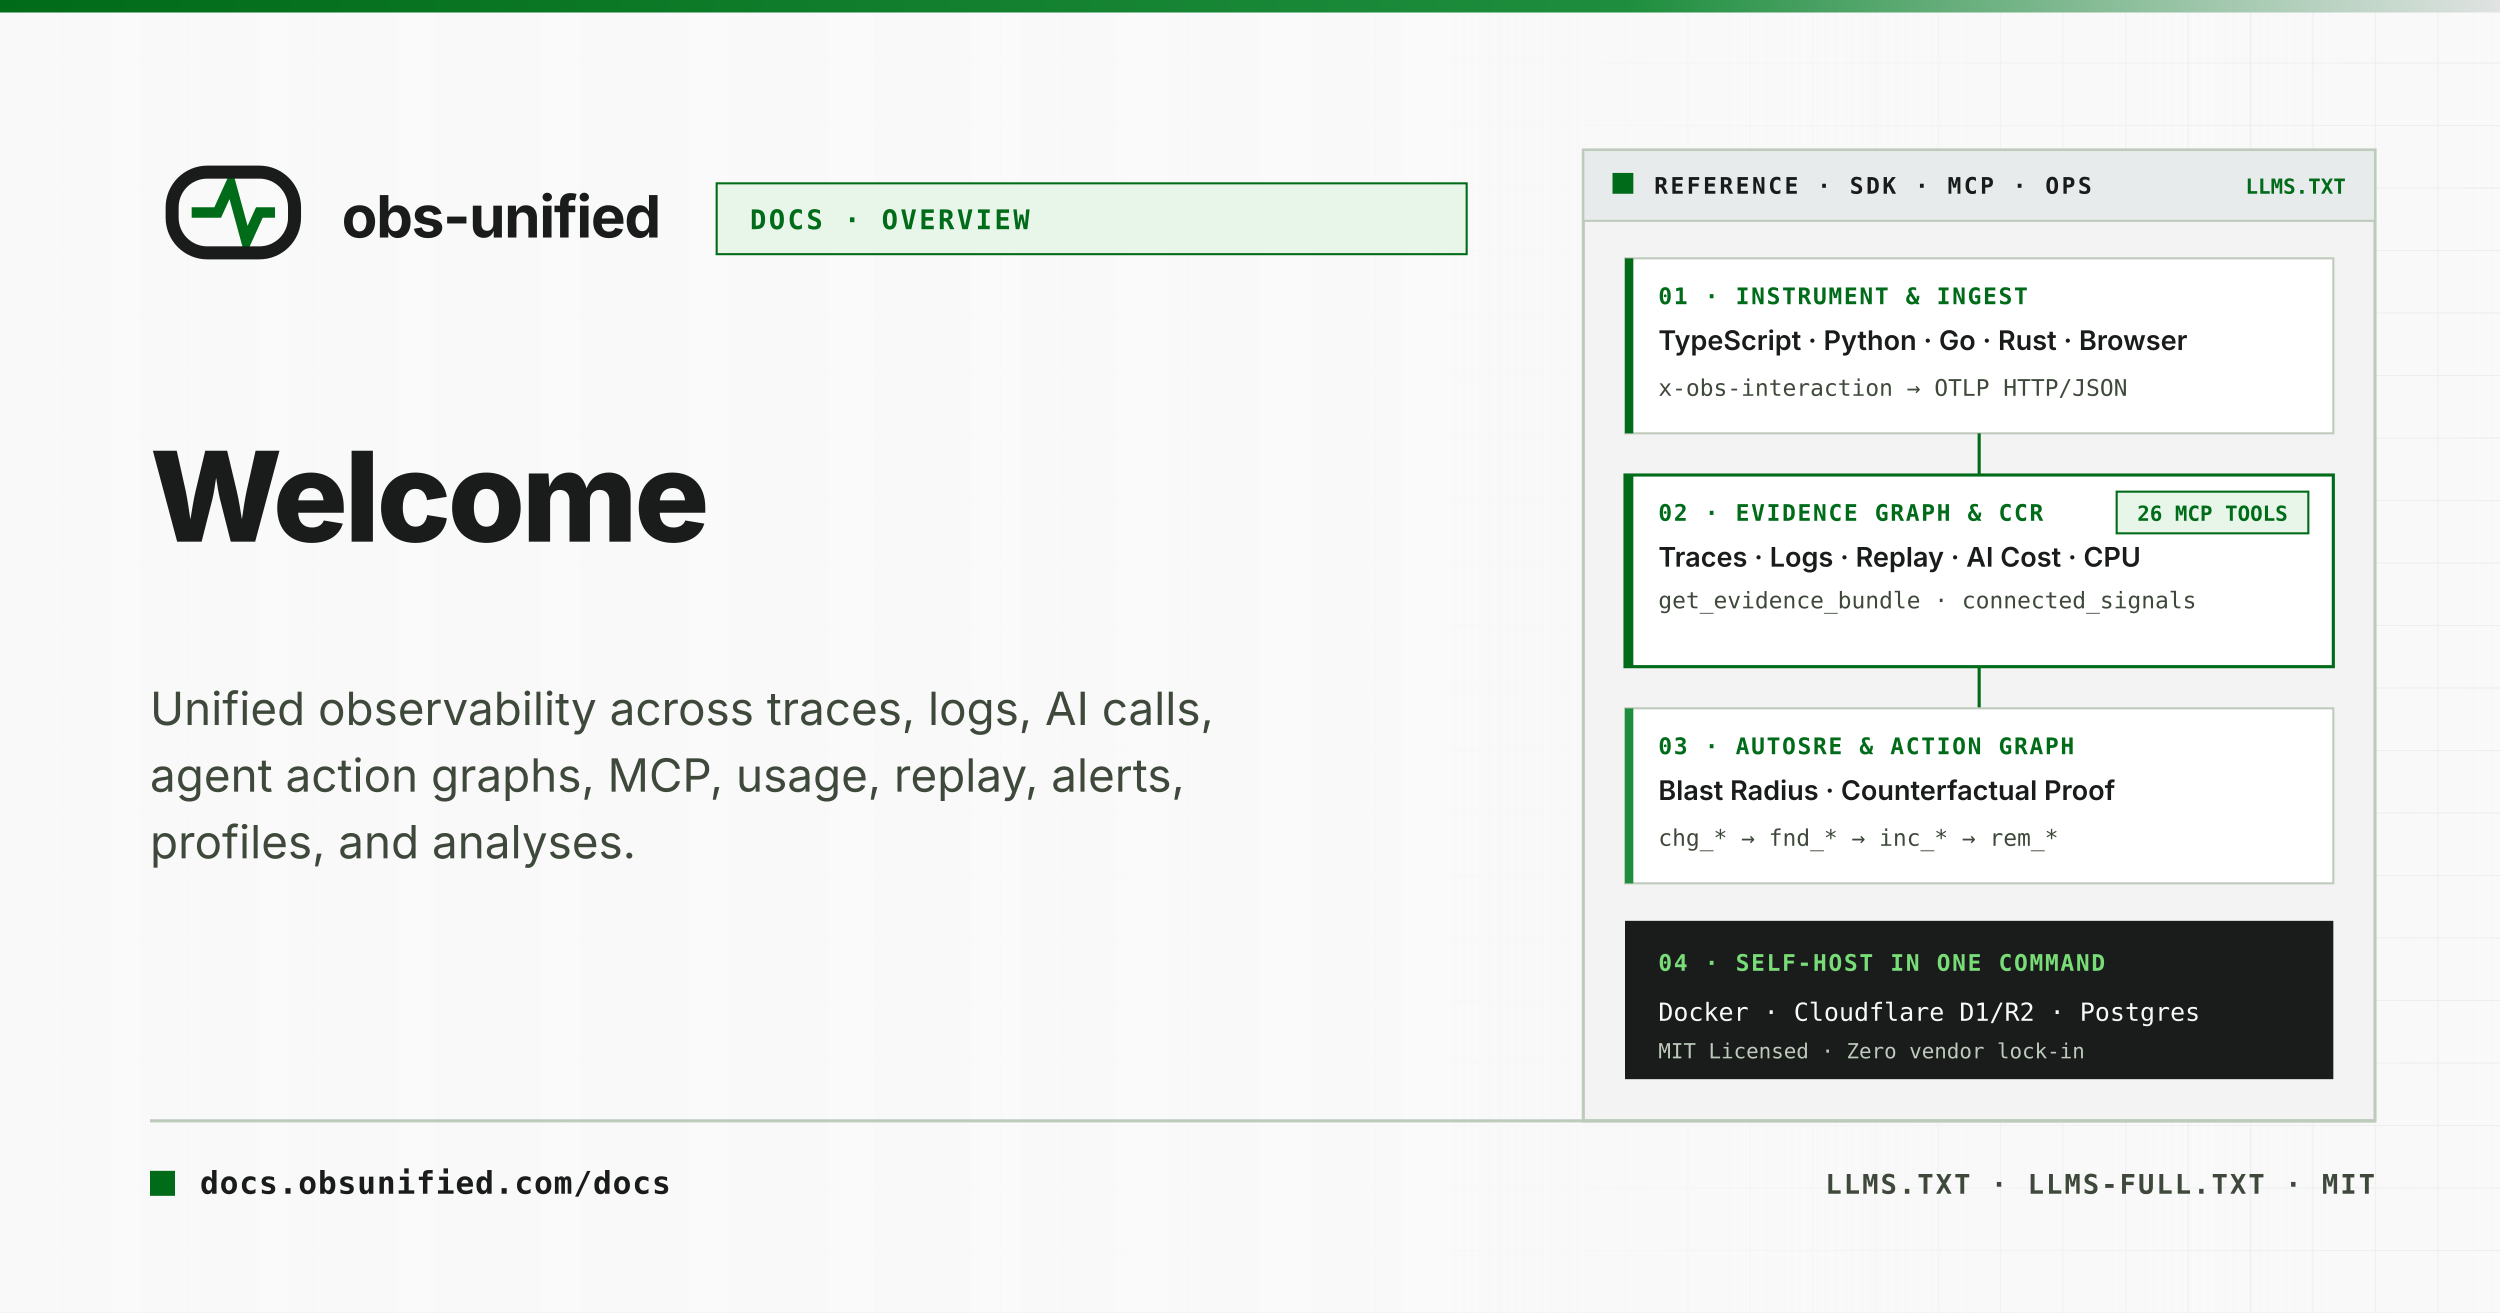
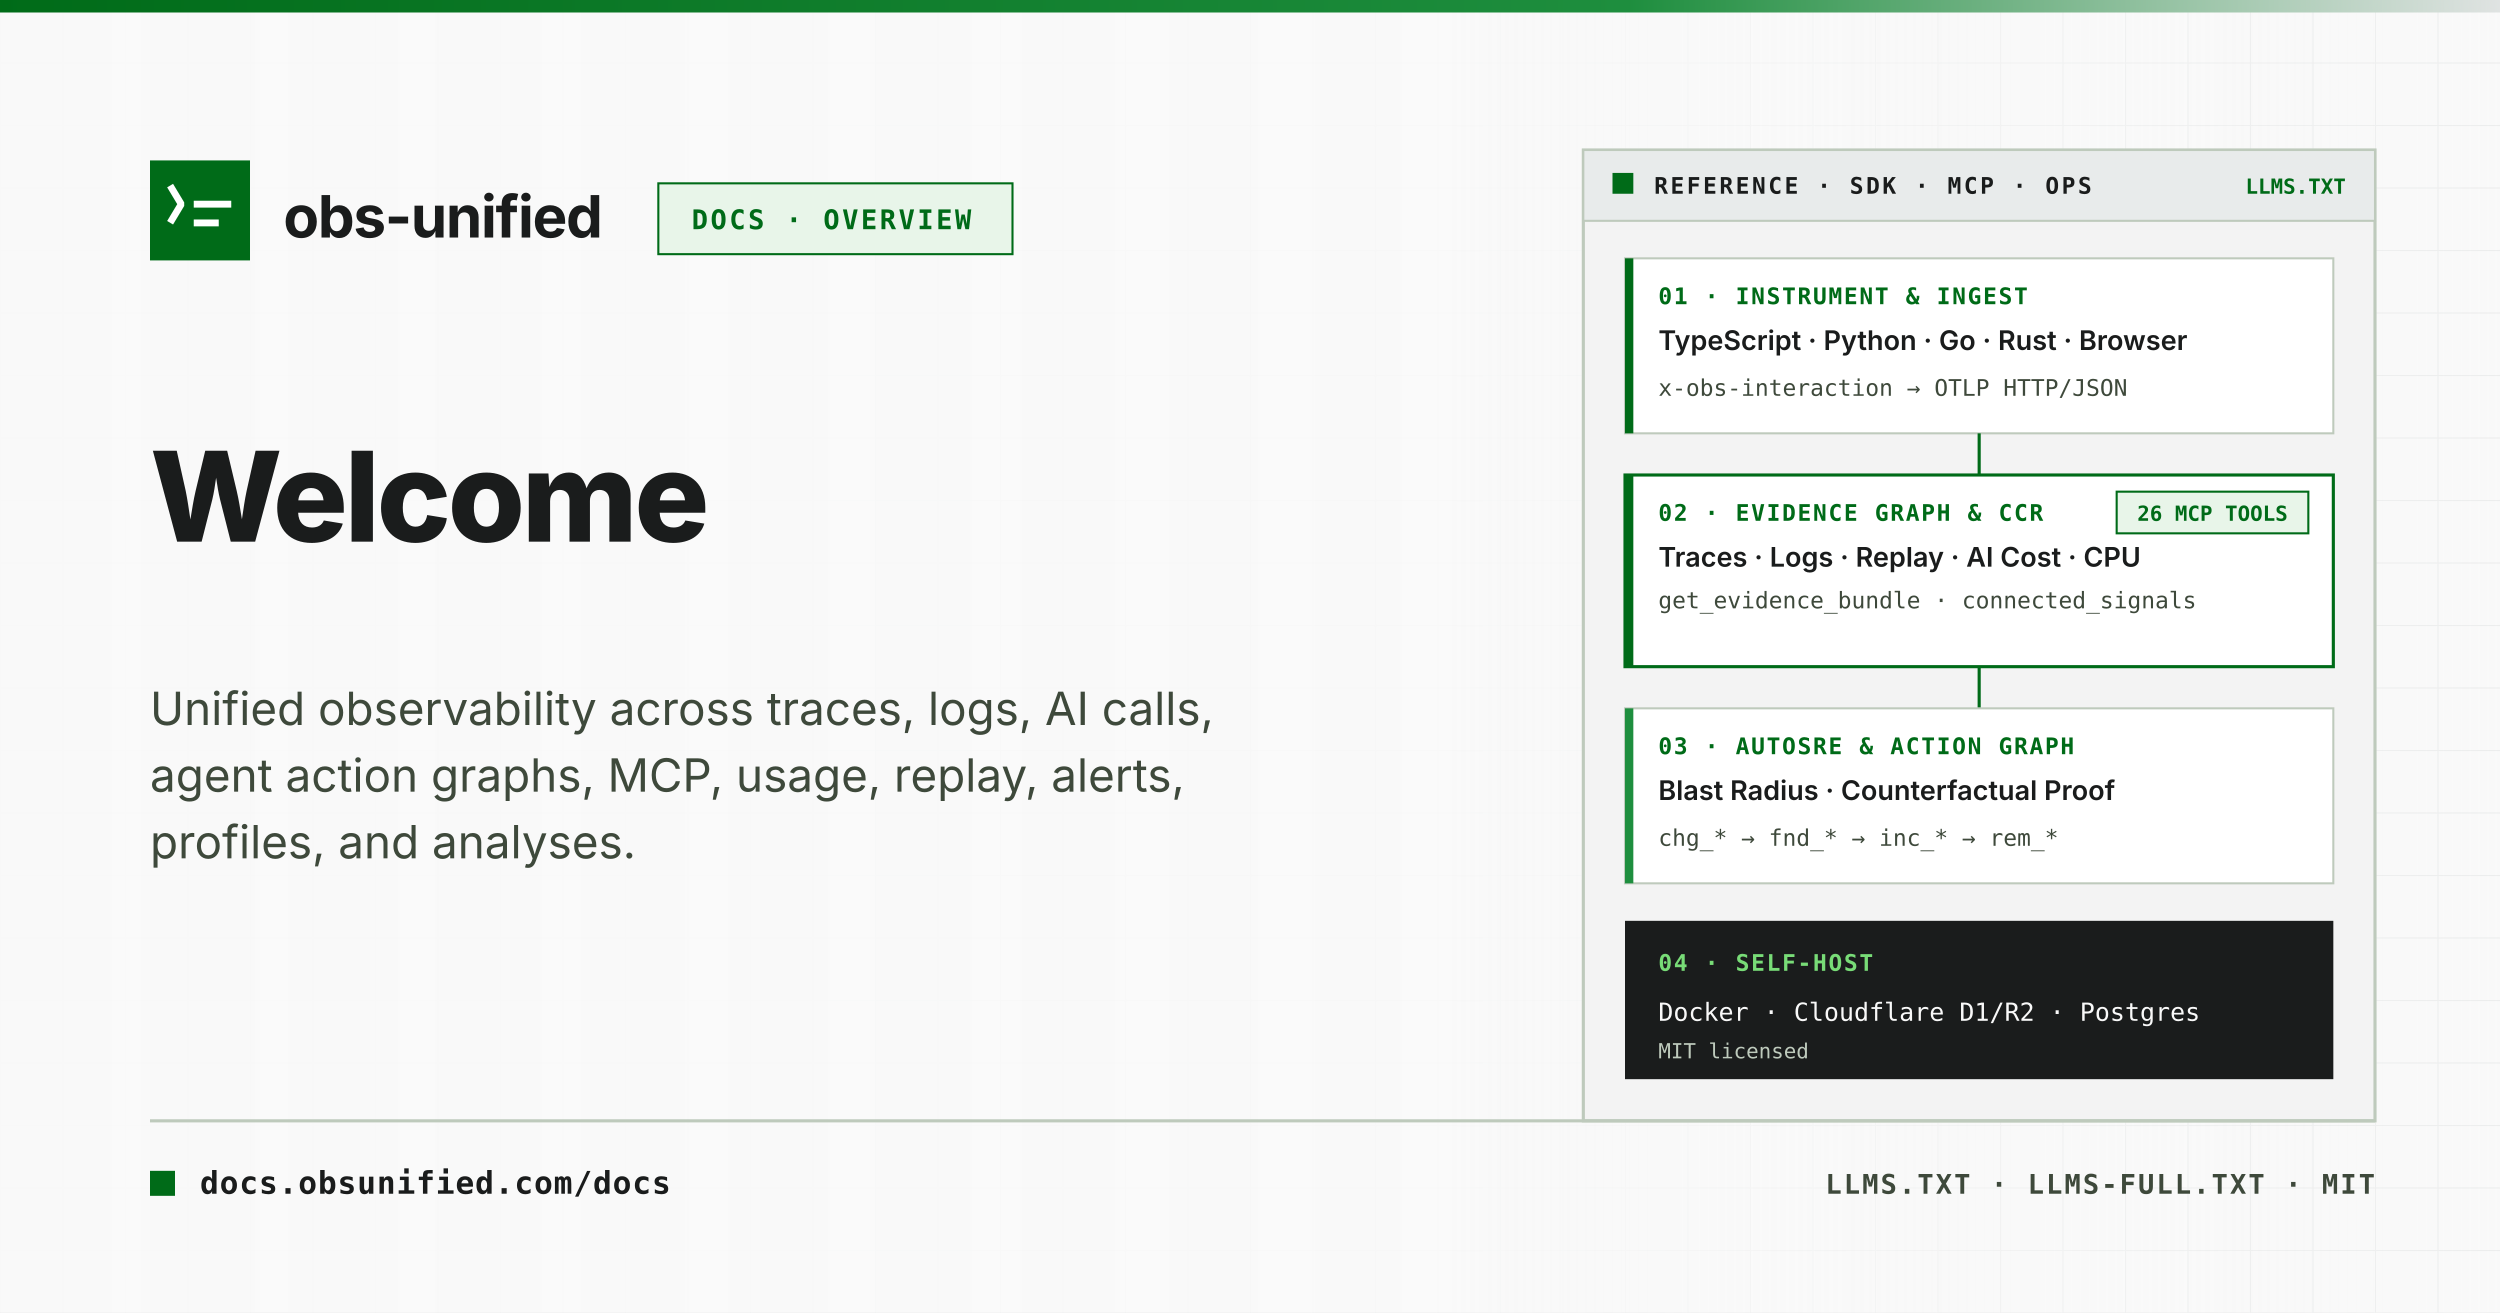
<svg xmlns="http://www.w3.org/2000/svg" viewBox="0 0 1200 630" width="1200" height="630" role="img" aria-label="Welcome — obs-unified documentation">
  <defs>
    <pattern id="grid" width="30" height="30" patternUnits="userSpaceOnUse">
      <path d="M 30 0 L 0 0 0 30" fill="none" stroke="#E2E4E4" stroke-width="1" />
    </pattern>
    <linearGradient id="surfaceFade" x1="0" y1="0" x2="1" y2="0">
      <stop offset="0%" stop-color="#F9F9F9" stop-opacity="0.97" />
      <stop offset="58%" stop-color="#F9F9F9" stop-opacity="0.93" />
      <stop offset="100%" stop-color="#F9F9F9" stop-opacity="0.45" />
    </linearGradient>
    <linearGradient id="accentBar" x1="0" y1="0" x2="1" y2="0">
      <stop offset="0%" stop-color="#006B18" />
      <stop offset="65%" stop-color="#1E8E3E" />
      <stop offset="100%" stop-color="#E2E4E4" />
    </linearGradient>
  </defs>
  <rect width="1200" height="630" fill="#F9F9F9" />
  <rect width="1200" height="630" fill="url(#grid)" />
  <rect width="1200" height="630" fill="url(#surfaceFade)" />
  <rect x="0" y="0" width="1200" height="6" fill="url(#accentBar)" />
  <g transform="translate(760, 72)">
    <rect x="0" y="0" width="380" height="466" fill="#F3F3F3" stroke="#BECABC" stroke-width="1.5" />
    <rect x="0" y="0" width="380" height="34" fill="#E8EBEB" stroke="#BECABC" stroke-width="1" />
    <rect x="14" y="11" width="10" height="10" fill="#006B18" />
    <text x="34" y="21" font-family="'JetBrains Mono', 'SFMono-Regular', Menlo, monospace" font-size="11" font-weight="700" fill="#1A1C1C" letter-spacing="1.2">REFERENCE · SDK · MCP · OPS</text>
    <text x="366" y="21" text-anchor="end" font-family="'JetBrains Mono', 'SFMono-Regular', Menlo, monospace" font-size="10" font-weight="600" fill="#006B18">LLMS.TXT</text>
    <rect x="20" y="52" width="340" height="84" fill="#FFFFFF" stroke="#BECABC" stroke-width="1" />
    <rect x="20" y="52" width="4" height="84" fill="#006B18" />
    <text x="36" y="74" font-family="'JetBrains Mono', 'SFMono-Regular', Menlo, monospace" font-size="11" font-weight="700" fill="#006B18" letter-spacing="0.8">01 · INSTRUMENT &amp; INGEST</text>
    <text x="36" y="96" font-family="'Inter', -apple-system, sans-serif" font-size="13" font-weight="600" fill="#1A1C1C">TypeScript · Python · Go · Rust · Browser</text>
    <text x="36" y="118" font-family="'JetBrains Mono', 'SFMono-Regular', Menlo, monospace" font-size="11" font-weight="500" fill="#3E493B">x-obs-interaction → OTLP HTTP/JSON</text>
    <line x1="190" y1="136" x2="190" y2="156" stroke="#006B18" stroke-width="1.5" />
    <rect x="20" y="156" width="340" height="92" fill="#FFFFFF" stroke="#006B18" stroke-width="1.5" />
    <rect x="20" y="156" width="4" height="92" fill="#006B18" />
    <text x="36" y="178" font-family="'JetBrains Mono', 'SFMono-Regular', Menlo, monospace" font-size="11" font-weight="700" fill="#006B18" letter-spacing="0.8">02 · EVIDENCE GRAPH &amp; CCR</text>
    <text x="36" y="200" font-family="'Inter', -apple-system, sans-serif" font-size="13" font-weight="600" fill="#1A1C1C">Traces · Logs · Replay · AI Cost · CPU</text>
    <text x="36" y="220" font-family="'JetBrains Mono', 'SFMono-Regular', Menlo, monospace" font-size="11" font-weight="500" fill="#3E493B">get_evidence_bundle · connected_signals</text>
    <rect x="256" y="164" width="92" height="20" fill="#E8F5E9" stroke="#006B18" stroke-width="1" />
    <text x="302" y="178" text-anchor="middle" font-family="'JetBrains Mono', 'SFMono-Regular', Menlo, monospace" font-size="10" font-weight="700" fill="#006B18">26 MCP TOOLS</text>
    <line x1="190" y1="248" x2="190" y2="268" stroke="#006B18" stroke-width="1.5" />
    <rect x="20" y="268" width="340" height="84" fill="#FFFFFF" stroke="#BECABC" stroke-width="1" />
    <rect x="20" y="268" width="4" height="84" fill="#1E8E3E" />
    <text x="36" y="290" font-family="'JetBrains Mono', 'SFMono-Regular', Menlo, monospace" font-size="11" font-weight="700" fill="#006B18" letter-spacing="0.8">03 · AUTOSRE &amp; ACTION GRAPH</text>
    <text x="36" y="312" font-family="'Inter', -apple-system, sans-serif" font-size="13" font-weight="600" fill="#1A1C1C">Blast Radius · Counterfactual Proof</text>
    <text x="36" y="334" font-family="'JetBrains Mono', 'SFMono-Regular', Menlo, monospace" font-size="11" font-weight="500" fill="#3E493B">chg_* → fnd_* → inc_* → rem_*</text>
    <rect x="20" y="370" width="340" height="76" fill="#1A1C1C" />
-     <text x="36" y="394" font-family="'JetBrains Mono', 'SFMono-Regular', Menlo, monospace" font-size="11" font-weight="700" fill="#78DC77" letter-spacing="0.8">04 · SELF-HOST IN ONE COMMAND</text>
+     <text x="36" y="394" font-family="'JetBrains Mono', 'SFMono-Regular', Menlo, monospace" font-size="11" font-weight="700" fill="#78DC77" letter-spacing="0.8">04 · SELF-HOST</text>
    <text x="36" y="418" font-family="'JetBrains Mono', 'SFMono-Regular', Menlo, monospace" font-size="12" font-weight="500" fill="#F9F9F9">Docker · Cloudflare D1/R2 · Postgres</text>
-     <text x="36" y="436" font-family="'JetBrains Mono', 'SFMono-Regular', Menlo, monospace" font-size="10" font-weight="500" fill="#BECABC">MIT Licensed · Zero vendor lock-in</text>
+     <text x="36" y="436" font-family="'JetBrains Mono', 'SFMono-Regular', Menlo, monospace" font-size="10" font-weight="500" fill="#BECABC">MIT licensed</text>
  </g>
  <g transform="translate(72, 72)">
-     <g transform="scale(2.5)">
-       <path d="M9 12H13L15.5 6.5L18.5 17.5L21 12H23" stroke="#006B18" stroke-width="2" stroke-linecap="square" stroke-linejoin="miter" fill="none" />
-       <path fill-rule="evenodd" clip-rule="evenodd" d="M11 3C6.582 3 3 6.582 3 11V13C3 17.418 6.582 21 11 21H21C25.418 21 29 17.418 29 13V11C29 6.582 25.418 3 21 3H11ZM11 5.5C7.962 5.5 5.5 7.962 5.5 11V13C5.5 16.038 7.962 18.5 11 18.5H21C24.038 18.5 26.5 16.038 26.5 13V11C26.5 7.962 24.038 5.5 21 5.5H11Z" fill="#1A1C1C" />
+     <g transform="translate(0, 5) scale(1.5)">
+       <rect width="32" height="32" fill="#006B18" />
+       <path d="M7 9 L10 14 L7 19" fill="none" stroke="#FFFFFF" stroke-width="2.2" stroke-linejoin="bevel" stroke-linecap="square" />
+       <rect x="14" y="12.9" width="12" height="2.2" fill="#FFFFFF" />
+       <rect x="14" y="18.9" width="8" height="2.2" fill="#FFFFFF" />
    </g>
-     <text x="92" y="42" font-family="'Inter', -apple-system, BlinkMacSystemFont, 'Segoe UI', sans-serif" font-size="28" font-weight="700" fill="#1A1C1C" letter-spacing="-0.6">obs-unified</text>
-     <rect x="272" y="16" width="360" height="34" fill="#E8F5E9" stroke="#006B18" stroke-width="1" />
-     <text x="288" y="38" font-family="'JetBrains Mono', 'SFMono-Regular', Menlo, monospace" font-size="13" font-weight="700" fill="#006B18" letter-spacing="1.2">DOCS · OVERVIEW</text>
+     <text x="64" y="42" font-family="'Inter', -apple-system, BlinkMacSystemFont, 'Segoe UI', sans-serif" font-size="28" font-weight="700" fill="#1A1C1C" letter-spacing="-0.6">obs-unified</text>
+     <rect x="244" y="16" width="170" height="34" fill="#E8F5E9" stroke="#006B18" stroke-width="1" />
+     <text x="260" y="38" font-family="'JetBrains Mono', 'SFMono-Regular', Menlo, monospace" font-size="13" font-weight="700" fill="#006B18" letter-spacing="1.2">DOCS · OVERVIEW</text>
  </g>
  <text x="72" y="260" font-family="'Inter', -apple-system, BlinkMacSystemFont, 'Segoe UI', sans-serif" font-size="60" font-weight="800" fill="#1A1C1C" letter-spacing="-1.6">Welcome</text>
  <text x="72" y="348" font-family="'Inter', -apple-system, BlinkMacSystemFont, 'Segoe UI', sans-serif" font-size="22" font-weight="400" fill="#3E493B">Unified observability across traces, logs, AI calls,</text>
  <text x="72" y="380" font-family="'Inter', -apple-system, BlinkMacSystemFont, 'Segoe UI', sans-serif" font-size="22" font-weight="400" fill="#3E493B">agent action graphs, MCP, usage, replay, alerts,</text>
  <text x="72" y="412" font-family="'Inter', -apple-system, BlinkMacSystemFont, 'Segoe UI', sans-serif" font-size="22" font-weight="400" fill="#3E493B">profiles, and analyses.</text>
  <line x1="72" y1="538" x2="1140" y2="538" stroke="#BECABC" stroke-width="1.5" />
  <rect x="72" y="562" width="12" height="12" fill="#006B18" />
  <text x="96" y="573" font-family="'JetBrains Mono', 'SFMono-Regular', Menlo, monospace" font-size="15" font-weight="700" fill="#1A1C1C" letter-spacing="0.4">docs.obsunified.com/docs</text>
  <text x="1140" y="573" text-anchor="end" font-family="'JetBrains Mono', 'SFMono-Regular', Menlo, monospace" font-size="13" font-weight="600" fill="#3E493B" letter-spacing="1">LLMS.TXT · LLMS-FULL.TXT · MIT</text>
</svg>
